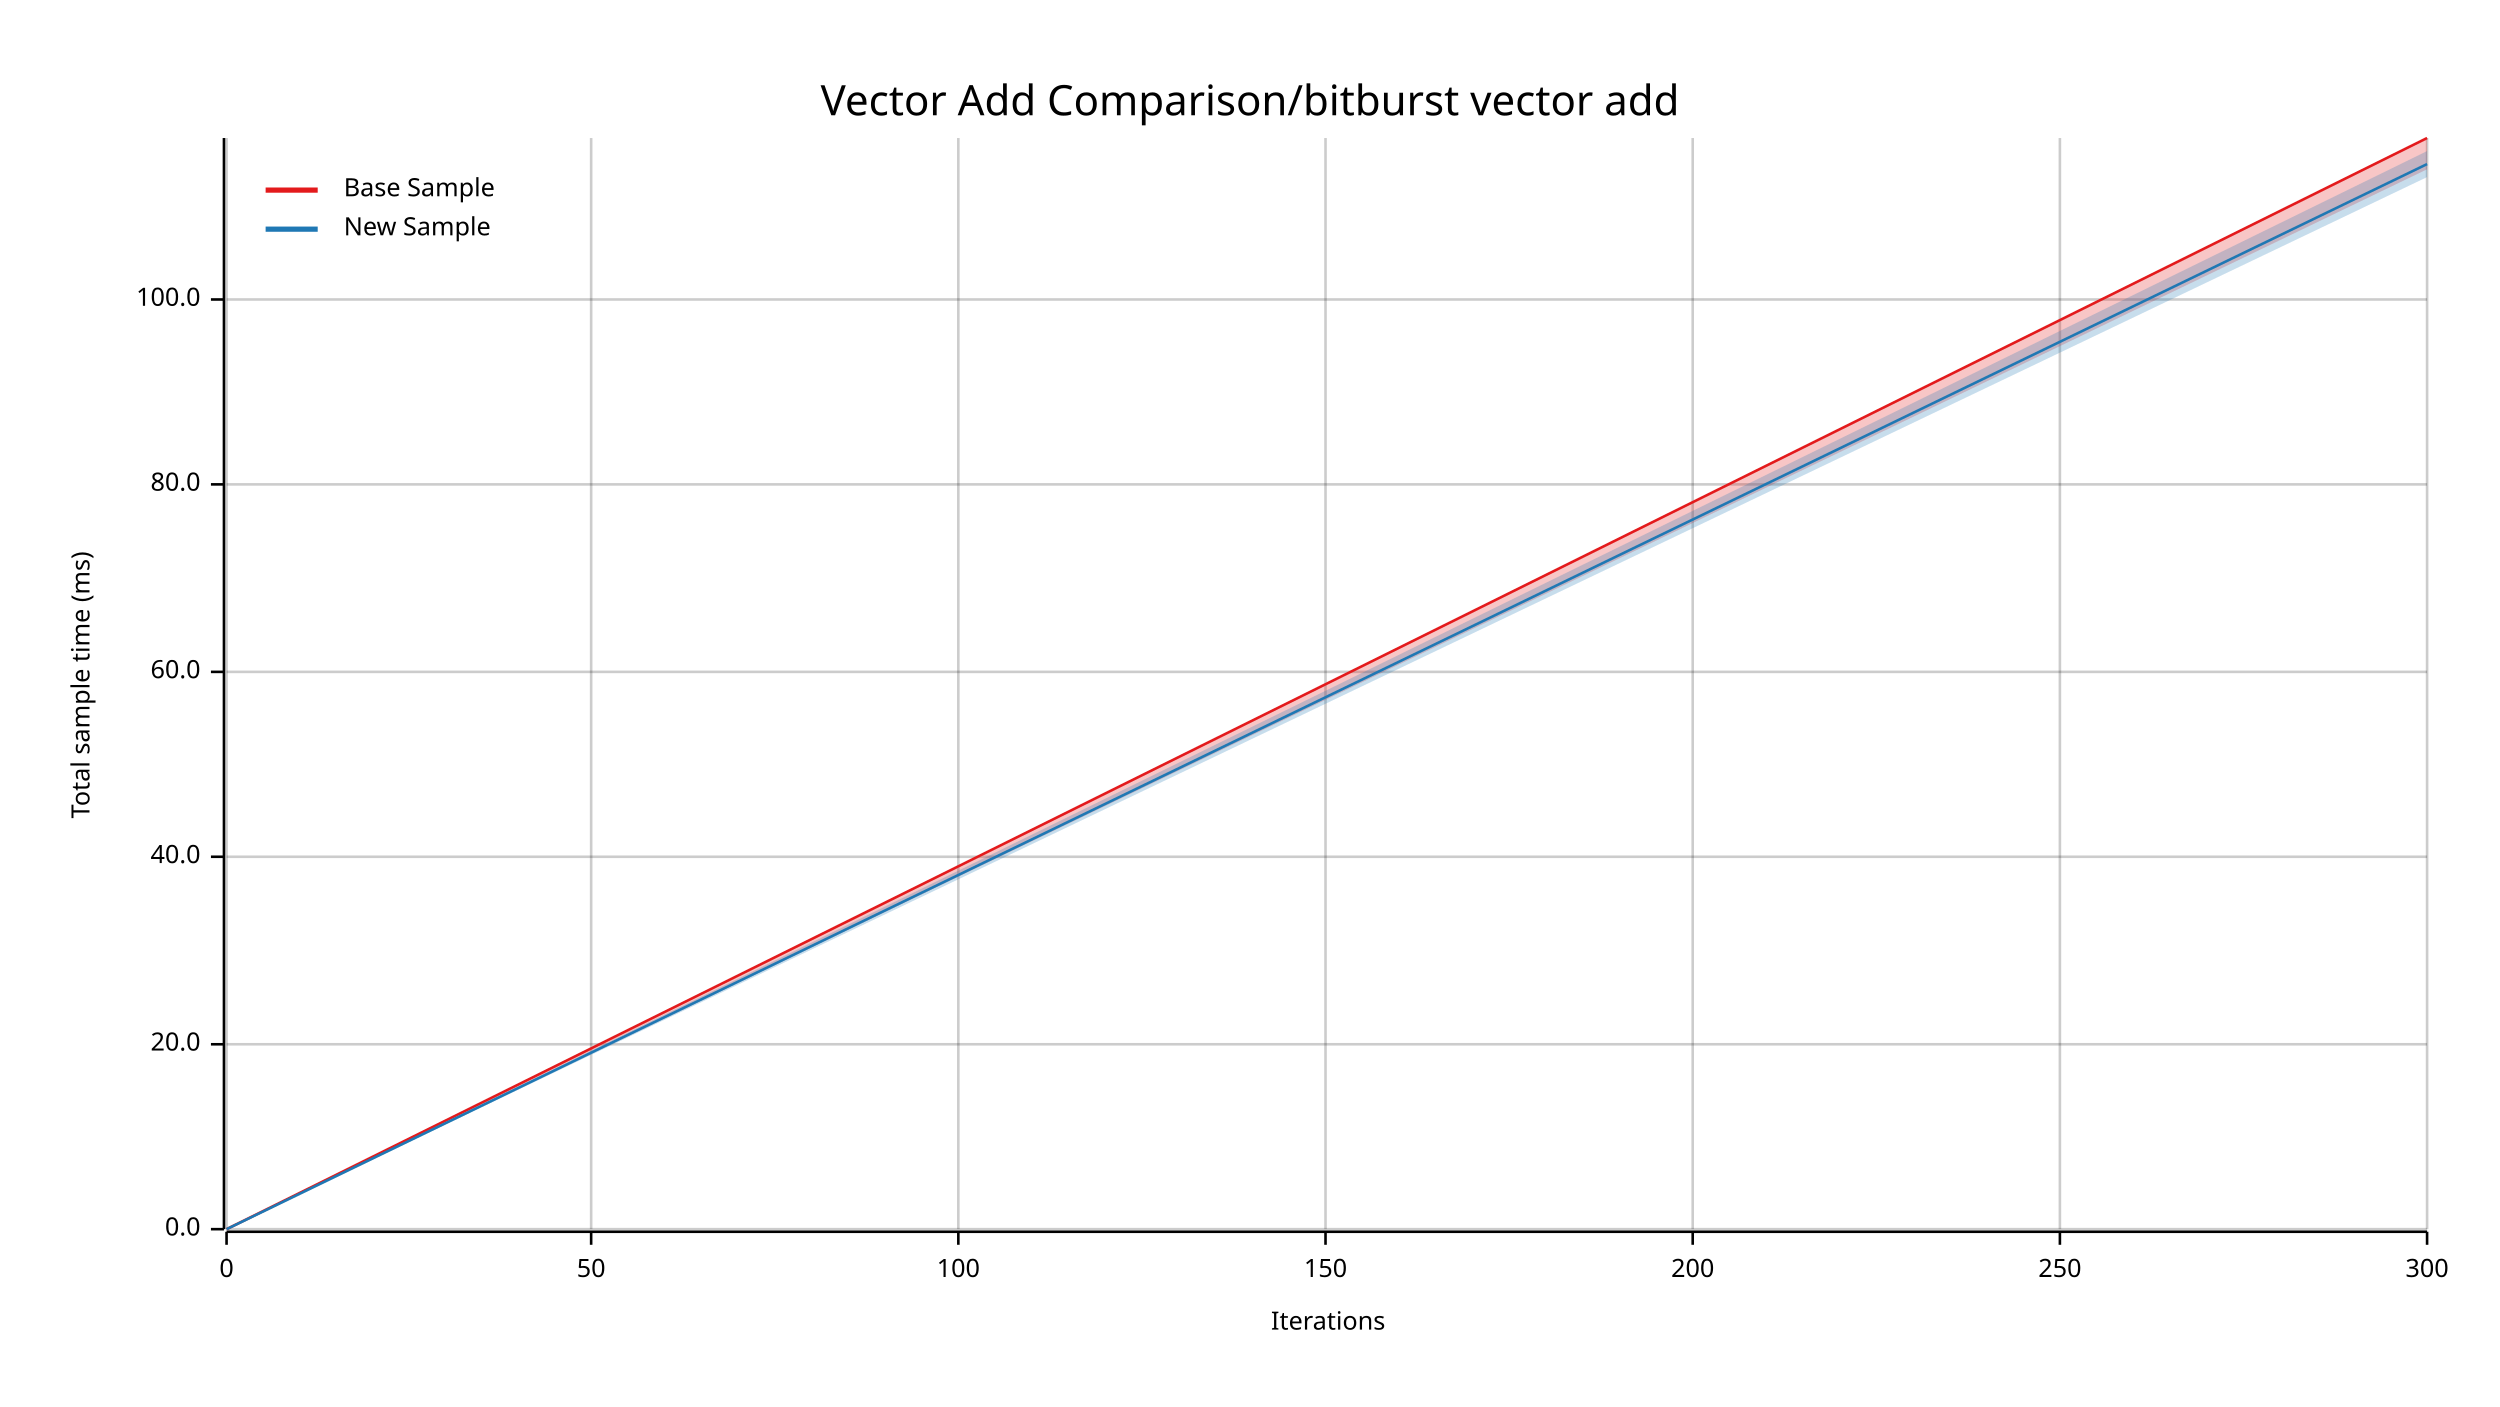
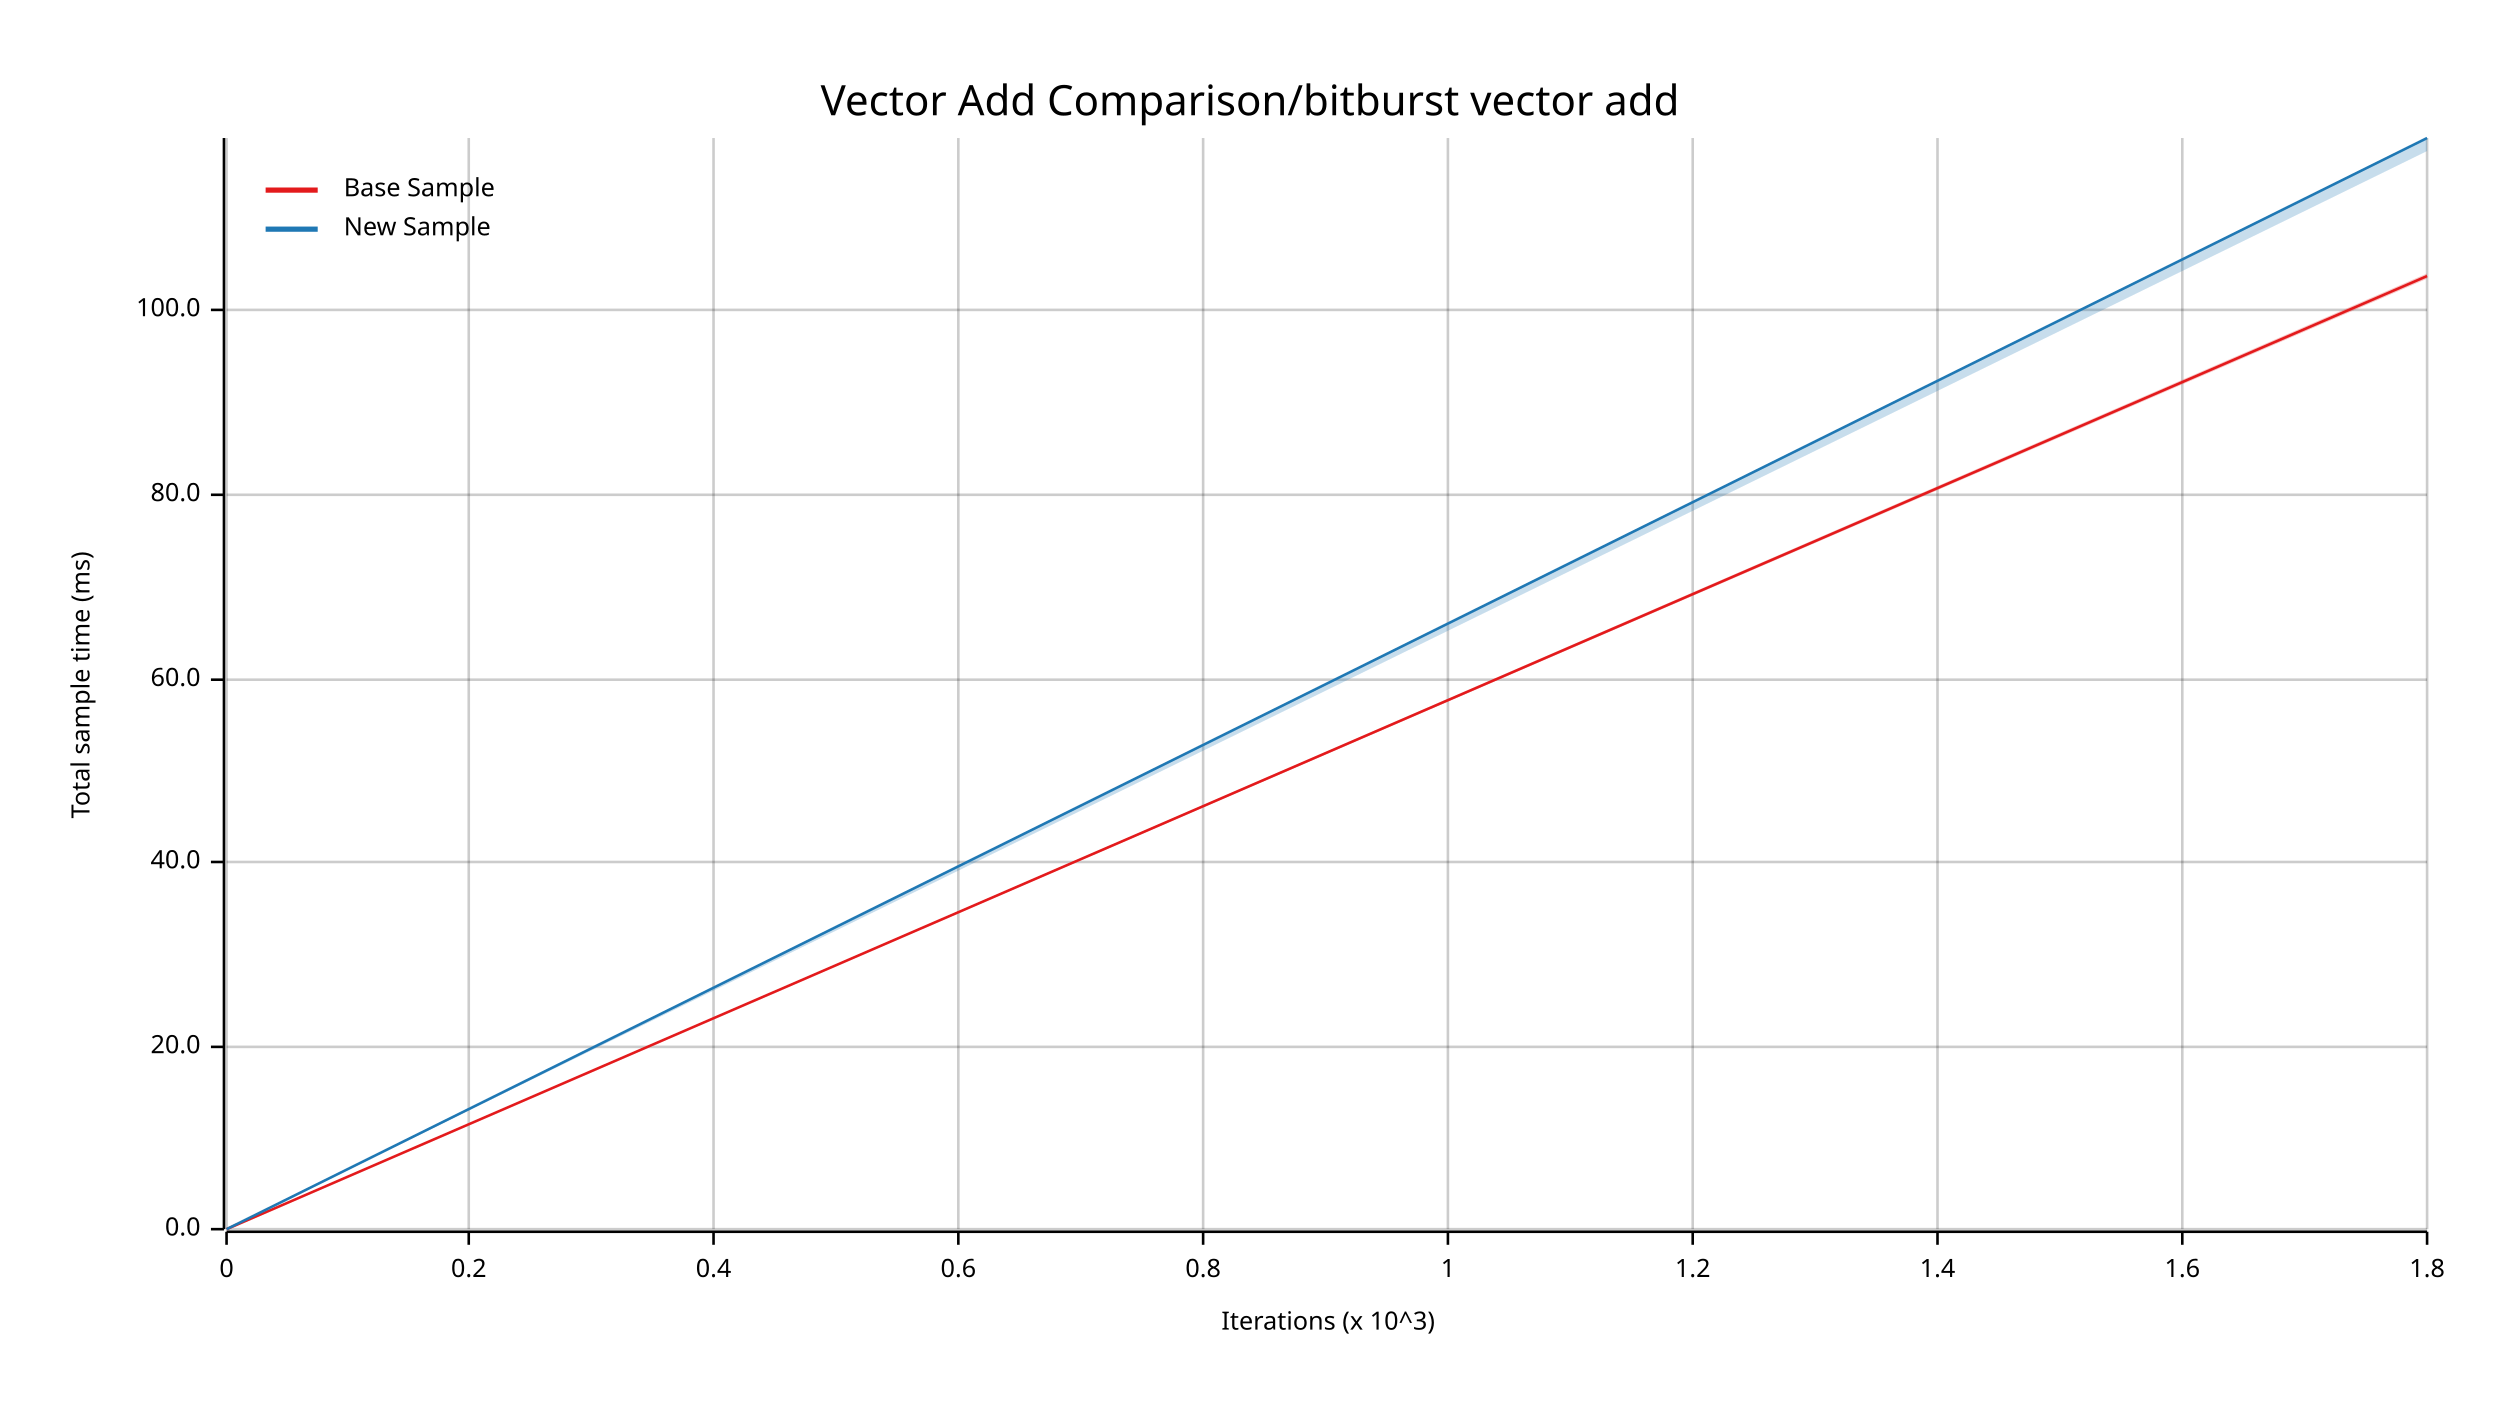
<svg xmlns="http://www.w3.org/2000/svg" width="960" height="540" viewBox="0 0 960 540">
  <text x="480" y="32" dy="0.76em" text-anchor="middle" font-family="sans-serif" font-size="16.129" opacity="1" fill="#000000">
Vector Add Comparison/bitburst vector add
</text>
  <text x="27" y="263" dy="0.76em" text-anchor="middle" font-family="sans-serif" font-size="9.677" opacity="1" fill="#000000" transform="rotate(270, 27, 263)">
Total sample time (ms)
</text>
  <text x="510" y="513" dy="-0.5ex" text-anchor="middle" font-family="sans-serif" font-size="9.677" opacity="1" fill="#000000">
- Iterations
+ Iterations (x 10^3)
</text>
  <line opacity="0.2" stroke="#000000" stroke-width="1" x1="87" y1="472" x2="87" y2="53" />
-   <line opacity="0.2" stroke="#000000" stroke-width="1" x1="227" y1="472" x2="227" y2="53" />
+   <line opacity="0.2" stroke="#000000" stroke-width="1" x1="180" y1="472" x2="180" y2="53" />
+   <line opacity="0.2" stroke="#000000" stroke-width="1" x1="274" y1="472" x2="274" y2="53" />
  <line opacity="0.2" stroke="#000000" stroke-width="1" x1="368" y1="472" x2="368" y2="53" />
-   <line opacity="0.2" stroke="#000000" stroke-width="1" x1="509" y1="472" x2="509" y2="53" />
+   <line opacity="0.2" stroke="#000000" stroke-width="1" x1="462" y1="472" x2="462" y2="53" />
+   <line opacity="0.2" stroke="#000000" stroke-width="1" x1="556" y1="472" x2="556" y2="53" />
  <line opacity="0.2" stroke="#000000" stroke-width="1" x1="650" y1="472" x2="650" y2="53" />
-   <line opacity="0.2" stroke="#000000" stroke-width="1" x1="791" y1="472" x2="791" y2="53" />
+   <line opacity="0.2" stroke="#000000" stroke-width="1" x1="744" y1="472" x2="744" y2="53" />
+   <line opacity="0.2" stroke="#000000" stroke-width="1" x1="838" y1="472" x2="838" y2="53" />
  <line opacity="0.2" stroke="#000000" stroke-width="1" x1="932" y1="472" x2="932" y2="53" />
  <line opacity="0.2" stroke="#000000" stroke-width="1" x1="87" y1="472" x2="932" y2="472" />
-   <line opacity="0.2" stroke="#000000" stroke-width="1" x1="87" y1="401" x2="932" y2="401" />
-   <line opacity="0.2" stroke="#000000" stroke-width="1" x1="87" y1="329" x2="932" y2="329" />
-   <line opacity="0.2" stroke="#000000" stroke-width="1" x1="87" y1="258" x2="932" y2="258" />
-   <line opacity="0.2" stroke="#000000" stroke-width="1" x1="87" y1="186" x2="932" y2="186" />
-   <line opacity="0.2" stroke="#000000" stroke-width="1" x1="87" y1="115" x2="932" y2="115" />
+   <line opacity="0.2" stroke="#000000" stroke-width="1" x1="87" y1="402" x2="932" y2="402" />
+   <line opacity="0.2" stroke="#000000" stroke-width="1" x1="87" y1="331" x2="932" y2="331" />
+   <line opacity="0.2" stroke="#000000" stroke-width="1" x1="87" y1="261" x2="932" y2="261" />
+   <line opacity="0.2" stroke="#000000" stroke-width="1" x1="87" y1="190" x2="932" y2="190" />
+   <line opacity="0.2" stroke="#000000" stroke-width="1" x1="87" y1="119" x2="932" y2="119" />
  <polyline fill="none" opacity="1" stroke="#000000" stroke-width="1" points="86,53 86,472 " />
  <text x="77" y="472" dy="0.5ex" text-anchor="end" font-family="sans-serif" font-size="9.677" opacity="1" fill="#000000">
0.0
</text>
  <polyline fill="none" opacity="1" stroke="#000000" stroke-width="1" points="81,472 86,472 " />
-   <text x="77" y="401" dy="0.5ex" text-anchor="end" font-family="sans-serif" font-size="9.677" opacity="1" fill="#000000">
+   <text x="77" y="402" dy="0.5ex" text-anchor="end" font-family="sans-serif" font-size="9.677" opacity="1" fill="#000000">
20.0
</text>
-   <polyline fill="none" opacity="1" stroke="#000000" stroke-width="1" points="81,401 86,401 " />
-   <text x="77" y="329" dy="0.5ex" text-anchor="end" font-family="sans-serif" font-size="9.677" opacity="1" fill="#000000">
+   <polyline fill="none" opacity="1" stroke="#000000" stroke-width="1" points="81,402 86,402 " />
+   <text x="77" y="331" dy="0.5ex" text-anchor="end" font-family="sans-serif" font-size="9.677" opacity="1" fill="#000000">
40.0
</text>
-   <polyline fill="none" opacity="1" stroke="#000000" stroke-width="1" points="81,329 86,329 " />
-   <text x="77" y="258" dy="0.5ex" text-anchor="end" font-family="sans-serif" font-size="9.677" opacity="1" fill="#000000">
+   <polyline fill="none" opacity="1" stroke="#000000" stroke-width="1" points="81,331 86,331 " />
+   <text x="77" y="261" dy="0.5ex" text-anchor="end" font-family="sans-serif" font-size="9.677" opacity="1" fill="#000000">
60.0
</text>
-   <polyline fill="none" opacity="1" stroke="#000000" stroke-width="1" points="81,258 86,258 " />
-   <text x="77" y="186" dy="0.5ex" text-anchor="end" font-family="sans-serif" font-size="9.677" opacity="1" fill="#000000">
+   <polyline fill="none" opacity="1" stroke="#000000" stroke-width="1" points="81,261 86,261 " />
+   <text x="77" y="190" dy="0.5ex" text-anchor="end" font-family="sans-serif" font-size="9.677" opacity="1" fill="#000000">
80.0
</text>
-   <polyline fill="none" opacity="1" stroke="#000000" stroke-width="1" points="81,186 86,186 " />
-   <text x="77" y="115" dy="0.5ex" text-anchor="end" font-family="sans-serif" font-size="9.677" opacity="1" fill="#000000">
+   <polyline fill="none" opacity="1" stroke="#000000" stroke-width="1" points="81,190 86,190 " />
+   <text x="77" y="119" dy="0.5ex" text-anchor="end" font-family="sans-serif" font-size="9.677" opacity="1" fill="#000000">
100.0
</text>
-   <polyline fill="none" opacity="1" stroke="#000000" stroke-width="1" points="81,115 86,115 " />
+   <polyline fill="none" opacity="1" stroke="#000000" stroke-width="1" points="81,119 86,119 " />
  <polyline fill="none" opacity="1" stroke="#000000" stroke-width="1" points="87,473 932,473 " />
  <text x="87" y="483" dy="0.76em" text-anchor="middle" font-family="sans-serif" font-size="9.677" opacity="1" fill="#000000">
0
</text>
  <polyline fill="none" opacity="1" stroke="#000000" stroke-width="1" points="87,473 87,478 " />
-   <text x="227" y="483" dy="0.76em" text-anchor="middle" font-family="sans-serif" font-size="9.677" opacity="1" fill="#000000">
- 50
+   <text x="180" y="483" dy="0.76em" text-anchor="middle" font-family="sans-serif" font-size="9.677" opacity="1" fill="#000000">
+ 0.2
</text>
-   <polyline fill="none" opacity="1" stroke="#000000" stroke-width="1" points="227,473 227,478 " />
+   <polyline fill="none" opacity="1" stroke="#000000" stroke-width="1" points="180,473 180,478 " />
+   <text x="274" y="483" dy="0.76em" text-anchor="middle" font-family="sans-serif" font-size="9.677" opacity="1" fill="#000000">
+ 0.4
+ </text>
+   <polyline fill="none" opacity="1" stroke="#000000" stroke-width="1" points="274,473 274,478 " />
  <text x="368" y="483" dy="0.76em" text-anchor="middle" font-family="sans-serif" font-size="9.677" opacity="1" fill="#000000">
- 100
+ 0.6
</text>
  <polyline fill="none" opacity="1" stroke="#000000" stroke-width="1" points="368,473 368,478 " />
-   <text x="509" y="483" dy="0.76em" text-anchor="middle" font-family="sans-serif" font-size="9.677" opacity="1" fill="#000000">
- 150
+   <text x="462" y="483" dy="0.76em" text-anchor="middle" font-family="sans-serif" font-size="9.677" opacity="1" fill="#000000">
+ 0.8
</text>
-   <polyline fill="none" opacity="1" stroke="#000000" stroke-width="1" points="509,473 509,478 " />
+   <polyline fill="none" opacity="1" stroke="#000000" stroke-width="1" points="462,473 462,478 " />
+   <text x="556" y="483" dy="0.76em" text-anchor="middle" font-family="sans-serif" font-size="9.677" opacity="1" fill="#000000">
+ 1
+ </text>
+   <polyline fill="none" opacity="1" stroke="#000000" stroke-width="1" points="556,473 556,478 " />
  <text x="650" y="483" dy="0.76em" text-anchor="middle" font-family="sans-serif" font-size="9.677" opacity="1" fill="#000000">
- 200
+ 1.2
</text>
  <polyline fill="none" opacity="1" stroke="#000000" stroke-width="1" points="650,473 650,478 " />
-   <text x="791" y="483" dy="0.76em" text-anchor="middle" font-family="sans-serif" font-size="9.677" opacity="1" fill="#000000">
- 250
+   <text x="744" y="483" dy="0.76em" text-anchor="middle" font-family="sans-serif" font-size="9.677" opacity="1" fill="#000000">
+ 1.4
</text>
-   <polyline fill="none" opacity="1" stroke="#000000" stroke-width="1" points="791,473 791,478 " />
+   <polyline fill="none" opacity="1" stroke="#000000" stroke-width="1" points="744,473 744,478 " />
+   <text x="838" y="483" dy="0.76em" text-anchor="middle" font-family="sans-serif" font-size="9.677" opacity="1" fill="#000000">
+ 1.6
+ </text>
+   <polyline fill="none" opacity="1" stroke="#000000" stroke-width="1" points="838,473 838,478 " />
  <text x="932" y="483" dy="0.76em" text-anchor="middle" font-family="sans-serif" font-size="9.677" opacity="1" fill="#000000">
- 300
+ 1.8
</text>
  <polyline fill="none" opacity="1" stroke="#000000" stroke-width="1" points="932,473 932,478 " />
-   <polyline fill="none" opacity="1" stroke="#E31A1C" stroke-width="1" points="87,472 932,53 " />
-   <polygon opacity="0.25" fill="#E31A1C" points="87,472 932,65 932,53 " />
-   <polyline fill="none" opacity="1" stroke="#1F78B4" stroke-width="1" points="87,472 932,63 " />
-   <polygon opacity="0.25" fill="#1F78B4" points="87,472 932,68 932,58 " />
+   <polyline fill="none" opacity="1" stroke="#E31A1C" stroke-width="1" points="87,472 932,106 " />
+   <polygon opacity="0.25" fill="#E31A1C" points="87,472 932,107 932,105 " />
+   <polyline fill="none" opacity="1" stroke="#1F78B4" stroke-width="1" points="87,472 932,53 " />
+   <polygon opacity="0.25" fill="#1F78B4" points="87,472 932,58 932,53 " />
  <text x="132" y="68" dy="0.76em" text-anchor="start" font-family="sans-serif" font-size="9.677" opacity="1" fill="#000000">
Base Sample
</text>
  <text x="132" y="83" dy="0.76em" text-anchor="start" font-family="sans-serif" font-size="9.677" opacity="1" fill="#000000">
New Sample
</text>
  <polyline fill="none" opacity="1" stroke="#E31A1C" stroke-width="2" points="102,73 122,73 " />
  <polyline fill="none" opacity="1" stroke="#1F78B4" stroke-width="2" points="102,88 122,88 " />
</svg>
